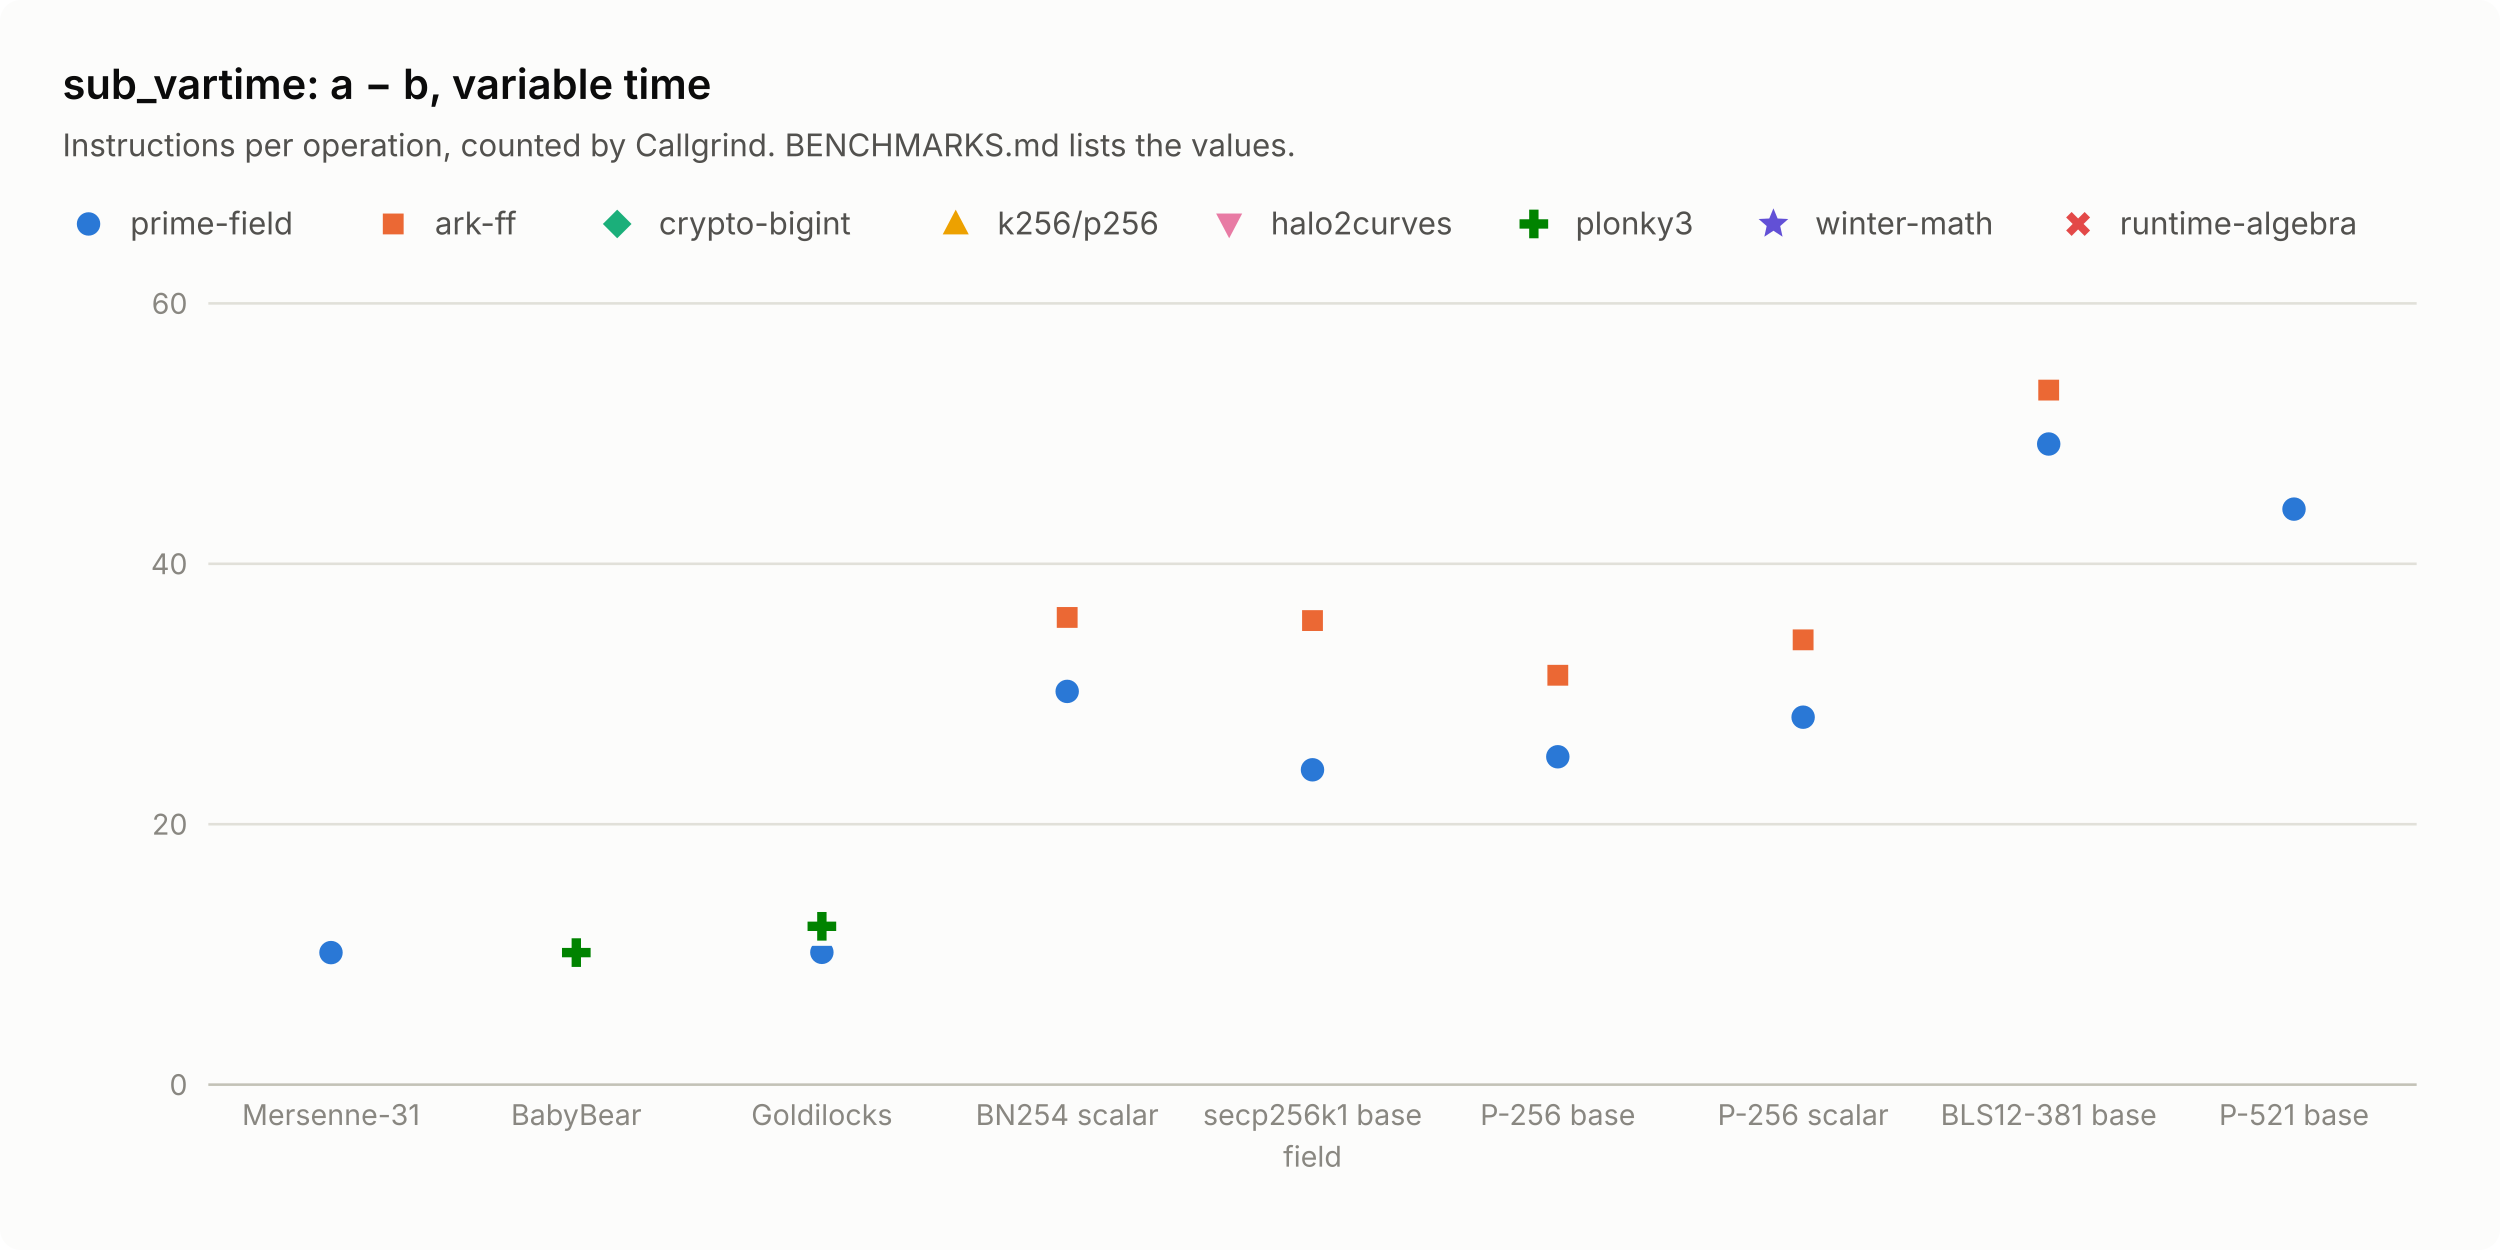
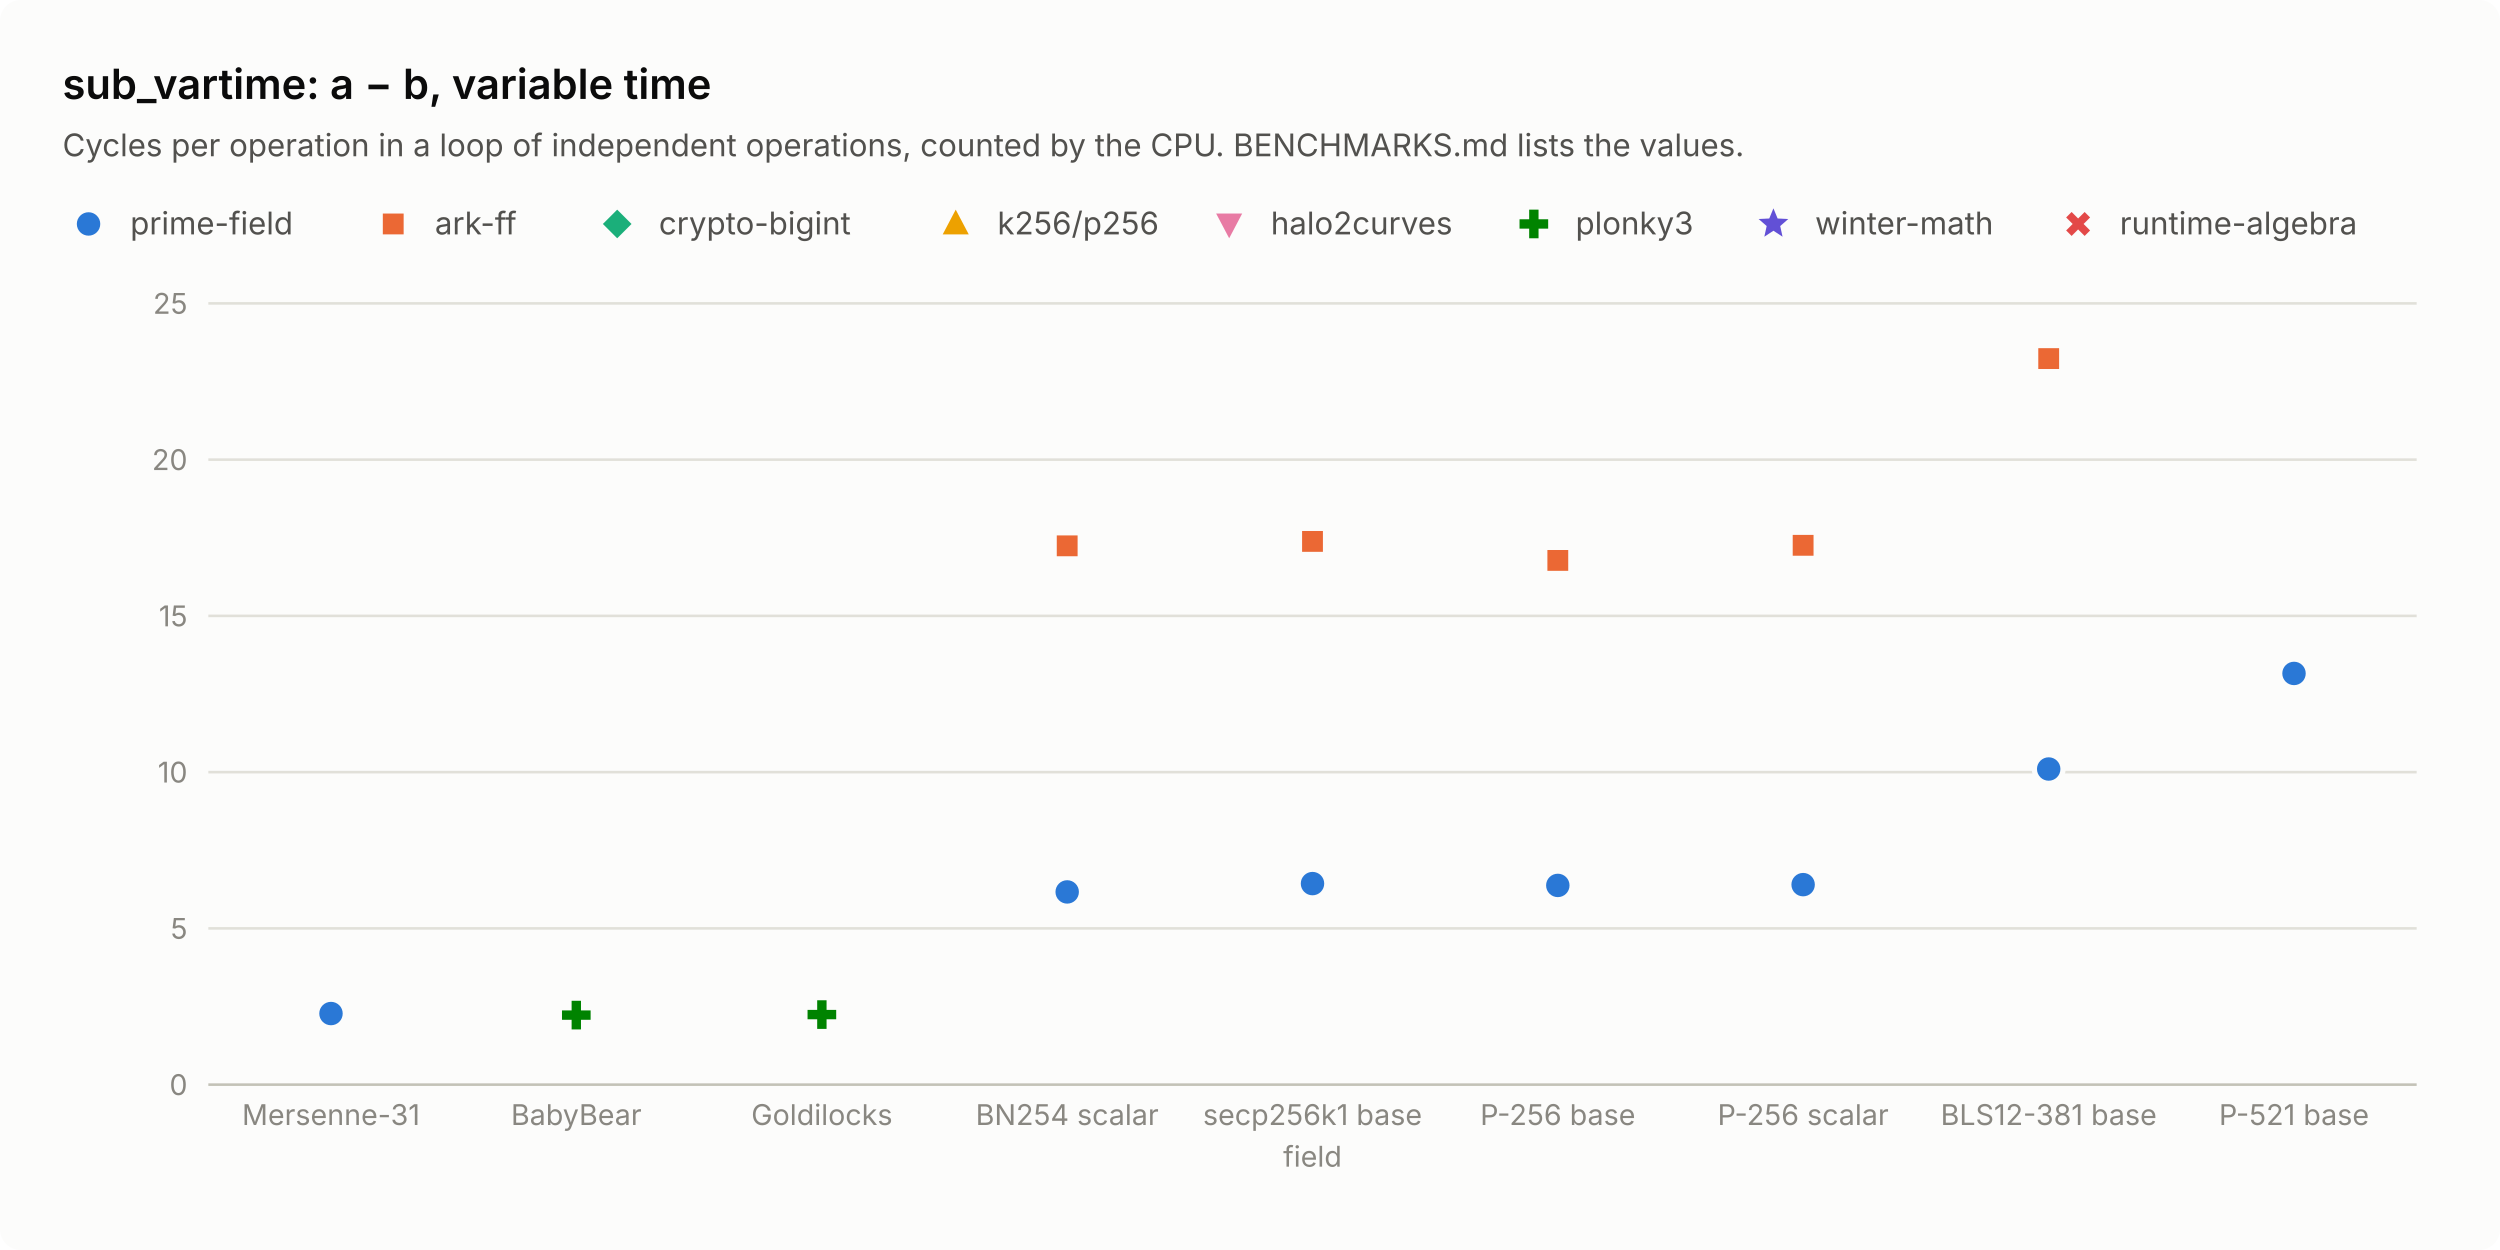
<svg xmlns="http://www.w3.org/2000/svg" width="960" height="480" viewBox="0 0 960 480" role="img" aria-labelledby="title description">
  <style>.grid,.axis{stroke-width:1}.title{font:600 16px system-ui, -apple-system, "Segoe UI", sans-serif}.subtitle,.legend{font:12px system-ui, -apple-system, "Segoe UI", sans-serif}.tick{font:11px system-ui, -apple-system, "Segoe UI", sans-serif;font-variant-numeric:tabular-nums}.line{fill:none;stroke-width:2;stroke-linejoin:round;stroke-linecap:round}.marker{stroke-width:4;paint-order:stroke}.surface{fill:#fcfcfb}.grid{stroke:#e1e0d9}.axis{stroke:#c3c2b7}.title{fill:#0b0b0b}.subtitle,.legend{fill:#52514e}.tick{fill:#898781}.marker{stroke:#fcfcfb}.c0 .line{stroke:#2a78d6}.c0 .marker{fill:#2a78d6}.c1 .line{stroke:#eb6834}.c1 .marker{fill:#eb6834}.c2 .line{stroke:#1baf7a}.c2 .marker{fill:#1baf7a}.c3 .line{stroke:#eda100}.c3 .marker{fill:#eda100}.c4 .line{stroke:#e87ba4}.c4 .marker{fill:#e87ba4}.c5 .line{stroke:#008300}.c5 .marker{fill:#008300}.c6 .line{stroke:#6250d6}.c6 .marker{fill:#6250d6}.c7 .line{stroke:#e34948}.c7 .marker{fill:#e34948}@media (prefers-color-scheme: dark){.surface{fill:#1a1a19}.grid{stroke:#2c2c2a}.axis{stroke:#383835}.title{fill:#f0efec}.subtitle,.legend{fill:#c3c2b7}.tick{fill:#898781}.marker{stroke:#1a1a19}.c0 .line{stroke:#3987e5}.c0 .marker{fill:#3987e5}.c1 .line{stroke:#d95926}.c1 .marker{fill:#d95926}.c2 .line{stroke:#199e70}.c2 .marker{fill:#199e70}.c3 .line{stroke:#c98500}.c3 .marker{fill:#c98500}.c4 .line{stroke:#d55181}.c4 .marker{fill:#d55181}.c5 .line{stroke:#008300}.c5 .marker{fill:#008300}.c6 .line{stroke:#9085e9}.c6 .marker{fill:#9085e9}.c7 .line{stroke:#e66767}.c7 .marker{fill:#e66767}}</style>
  <rect class="surface" width="960" height="480" rx="8" />
  <text class="title" x="24" y="38">sub_vartime: a − b, variable time</text>
-   <text class="subtitle" x="24" y="60">Instructions per operation, counted by Callgrind. BENCHMARKS.md lists the values.</text>
+   <text class="subtitle" x="24" y="60">Cycles per operation in a loop of independent operations, counted by the CPU. BENCHMARKS.md lists the values.</text>
  <g class="c0">
    <path class="marker" transform="translate(34,86)" d="M0,-4.5A4.5,4.5 0 1 1 0,4.5A4.5,4.5 0 1 1 0,-4.5Z" />
  </g>
  <text class="legend" x="50" y="90">prime-field</text>
  <g class="c1">
    <path class="marker" transform="translate(151,86)" d="M-4,-4H4V4H-4Z" />
  </g>
  <text class="legend" x="167" y="90">ark-ff</text>
  <g class="c2">
    <path class="marker" transform="translate(237,86)" d="M0,-5.5L5.5,0L0,5.5L-5.5,0Z" />
  </g>
  <text class="legend" x="253" y="90">crypto-bigint</text>
  <g class="c3">
    <path class="marker" transform="translate(367,86)" d="M0,-5.5L5,4H-5Z" />
  </g>
  <text class="legend" x="383" y="90">k256/p256</text>
  <g class="c4">
    <path class="marker" transform="translate(472,86)" d="M0,5.5L5,-4H-5Z" />
  </g>
  <text class="legend" x="488" y="90">halo2curves</text>
  <g class="c5">
    <path class="marker" transform="translate(589,86)" d="M-1.8,-5.5H1.8V-1.8H5.5V1.8H1.8V5.5H-1.8V1.8H-5.5V-1.8H-1.8Z" />
  </g>
  <text class="legend" x="605" y="90">plonky3</text>
  <g class="c6">
    <path class="marker" transform="translate(681,86)" d="M0,-6L1.6,-2.1L5.7,-1.9L2.6,0.8L3.5,4.9L0,2.6L-3.5,4.9L-2.6,0.8L-5.7,-1.9L-1.6,-2.1Z" />
  </g>
  <text class="legend" x="697" y="90">winter-math</text>
  <g class="c7">
    <path class="marker" transform="translate(798,86)" d="M-4.6,-2.5L-2.5,-4.6L0,-2.1L2.5,-4.6L4.6,-2.5L2.1,0L4.6,2.5L2.5,4.6L0,2.1L-2.5,4.6L-4.6,2.5L-2.1,0Z" />
  </g>
  <text class="legend" x="814" y="90">runtime-algebra</text>
  <text class="tick" x="72" y="420.5" text-anchor="end">0</text>
-   <path class="grid" d="M80,316.5H928" />
-   <text class="tick" x="72" y="320.5" text-anchor="end">20</text>
-   <path class="grid" d="M80,216.5H928" />
-   <text class="tick" x="72" y="220.5" text-anchor="end">40</text>
+   <path class="grid" d="M80,356.5H928" />
+   <text class="tick" x="72" y="360.5" text-anchor="end">5</text>
+   <path class="grid" d="M80,296.5H928" />
+   <text class="tick" x="72" y="300.5" text-anchor="end">10</text>
+   <path class="grid" d="M80,236.5H928" />
+   <text class="tick" x="72" y="240.5" text-anchor="end">15</text>
+   <path class="grid" d="M80,176.5H928" />
+   <text class="tick" x="72" y="180.5" text-anchor="end">20</text>
  <path class="grid" d="M80,116.5H928" />
-   <text class="tick" x="72" y="120.5" text-anchor="end">60</text>
+   <text class="tick" x="72" y="120.5" text-anchor="end">25</text>
  <path class="axis" d="M80,416.5H928" />
  <text class="tick" x="127.1" y="432" text-anchor="middle">Mersenne-31</text>
  <text class="tick" x="221.3" y="432" text-anchor="middle">BabyBear</text>
  <text class="tick" x="315.6" y="432" text-anchor="middle">Goldilocks</text>
  <text class="tick" x="409.8" y="432" text-anchor="middle">BN254 scalar</text>
  <text class="tick" x="504.0" y="432" text-anchor="middle">secp256k1 base</text>
  <text class="tick" x="598.2" y="432" text-anchor="middle">P-256 base</text>
  <text class="tick" x="692.4" y="432" text-anchor="middle">P-256 scalar</text>
  <text class="tick" x="786.7" y="432" text-anchor="middle">BLS12-381 base</text>
  <text class="tick" x="880.9" y="432" text-anchor="middle">P-521 base</text>
  <text class="tick" x="504.0" y="448" text-anchor="middle">field</text>
  <g class="c0">
-     <path class="marker" transform="translate(127.1,365.8)" d="M0,-4.5A4.5,4.5 0 1 1 0,4.5A4.5,4.5 0 1 1 0,-4.5Z" />
-     <path class="marker" transform="translate(221.3,365.8)" d="M0,-4.5A4.5,4.5 0 1 1 0,4.5A4.5,4.5 0 1 1 0,-4.5Z" />
-     <path class="marker" transform="translate(315.6,365.7)" d="M0,-4.5A4.5,4.5 0 1 1 0,4.5A4.5,4.5 0 1 1 0,-4.5Z" />
-     <path class="marker" transform="translate(409.8,265.5)" d="M0,-4.5A4.5,4.5 0 1 1 0,4.5A4.5,4.5 0 1 1 0,-4.5Z" />
-     <path class="marker" transform="translate(504.0,295.6)" d="M0,-4.5A4.5,4.5 0 1 1 0,4.5A4.5,4.5 0 1 1 0,-4.5Z" />
-     <path class="marker" transform="translate(598.2,290.6)" d="M0,-4.5A4.5,4.5 0 1 1 0,4.5A4.5,4.5 0 1 1 0,-4.5Z" />
-     <path class="marker" transform="translate(692.4,275.4)" d="M0,-4.5A4.5,4.5 0 1 1 0,4.5A4.5,4.5 0 1 1 0,-4.5Z" />
-     <path class="marker" transform="translate(786.7,170.5)" d="M0,-4.5A4.5,4.5 0 1 1 0,4.5A4.5,4.5 0 1 1 0,-4.5Z" />
-     <path class="marker" transform="translate(880.9,195.5)" d="M0,-4.5A4.5,4.5 0 1 1 0,4.5A4.5,4.5 0 1 1 0,-4.5Z" />
+     <path class="marker" transform="translate(127.1,389.2)" d="M0,-4.5A4.5,4.5 0 1 1 0,4.5A4.5,4.5 0 1 1 0,-4.5Z" />
+     <path class="marker" transform="translate(221.3,389.4)" d="M0,-4.5A4.5,4.5 0 1 1 0,4.5A4.5,4.5 0 1 1 0,-4.5Z" />
+     <path class="marker" transform="translate(315.6,389.3)" d="M0,-4.5A4.5,4.5 0 1 1 0,4.5A4.5,4.5 0 1 1 0,-4.5Z" />
+     <path class="marker" transform="translate(409.8,342.5)" d="M0,-4.5A4.5,4.5 0 1 1 0,4.5A4.5,4.5 0 1 1 0,-4.5Z" />
+     <path class="marker" transform="translate(504.0,339.3)" d="M0,-4.5A4.5,4.5 0 1 1 0,4.5A4.5,4.5 0 1 1 0,-4.5Z" />
+     <path class="marker" transform="translate(598.2,340.0)" d="M0,-4.5A4.5,4.5 0 1 1 0,4.5A4.5,4.5 0 1 1 0,-4.5Z" />
+     <path class="marker" transform="translate(692.4,339.7)" d="M0,-4.5A4.5,4.5 0 1 1 0,4.5A4.5,4.5 0 1 1 0,-4.5Z" />
+     <path class="marker" transform="translate(786.7,295.3)" d="M0,-4.5A4.5,4.5 0 1 1 0,4.5A4.5,4.5 0 1 1 0,-4.5Z" />
+     <path class="marker" transform="translate(880.9,258.6)" d="M0,-4.5A4.5,4.5 0 1 1 0,4.5A4.5,4.5 0 1 1 0,-4.5Z" />
  </g>
  <g class="c1">
-     <path class="marker" transform="translate(409.8,237.1)" d="M-4,-4H4V4H-4Z" />
-     <path class="marker" transform="translate(504.0,238.3)" d="M-4,-4H4V4H-4Z" />
-     <path class="marker" transform="translate(598.2,259.3)" d="M-4,-4H4V4H-4Z" />
-     <path class="marker" transform="translate(692.4,245.7)" d="M-4,-4H4V4H-4Z" />
-     <path class="marker" transform="translate(786.7,149.8)" d="M-4,-4H4V4H-4Z" />
+     <path class="marker" transform="translate(409.8,209.6)" d="M-4,-4H4V4H-4Z" />
+     <path class="marker" transform="translate(504.0,207.9)" d="M-4,-4H4V4H-4Z" />
+     <path class="marker" transform="translate(598.2,215.2)" d="M-4,-4H4V4H-4Z" />
+     <path class="marker" transform="translate(692.4,209.4)" d="M-4,-4H4V4H-4Z" />
+     <path class="marker" transform="translate(786.7,137.7)" d="M-4,-4H4V4H-4Z" />
  </g>
  <g class="c2">
</g>
  <g class="c3">
</g>
  <g class="c4">
</g>
  <g class="c5">
-     <path class="marker" transform="translate(221.3,365.8)" d="M-1.8,-5.5H1.8V-1.8H5.5V1.8H1.8V5.5H-1.8V1.8H-5.5V-1.8H-1.8Z" />
-     <path class="marker" transform="translate(315.6,355.7)" d="M-1.8,-5.5H1.8V-1.8H5.5V1.8H1.8V5.5H-1.8V1.8H-5.5V-1.8H-1.8Z" />
+     <path class="marker" transform="translate(221.3,389.8)" d="M-1.8,-5.5H1.8V-1.8H5.5V1.8H1.8V5.5H-1.8V1.8H-5.5V-1.8H-1.8Z" />
+     <path class="marker" transform="translate(315.6,389.6)" d="M-1.8,-5.5H1.8V-1.8H5.5V1.8H1.8V5.5H-1.8V1.8H-5.5V-1.8H-1.8Z" />
  </g>
  <g class="c6">
</g>
  <g class="c7">
</g>
</svg>
